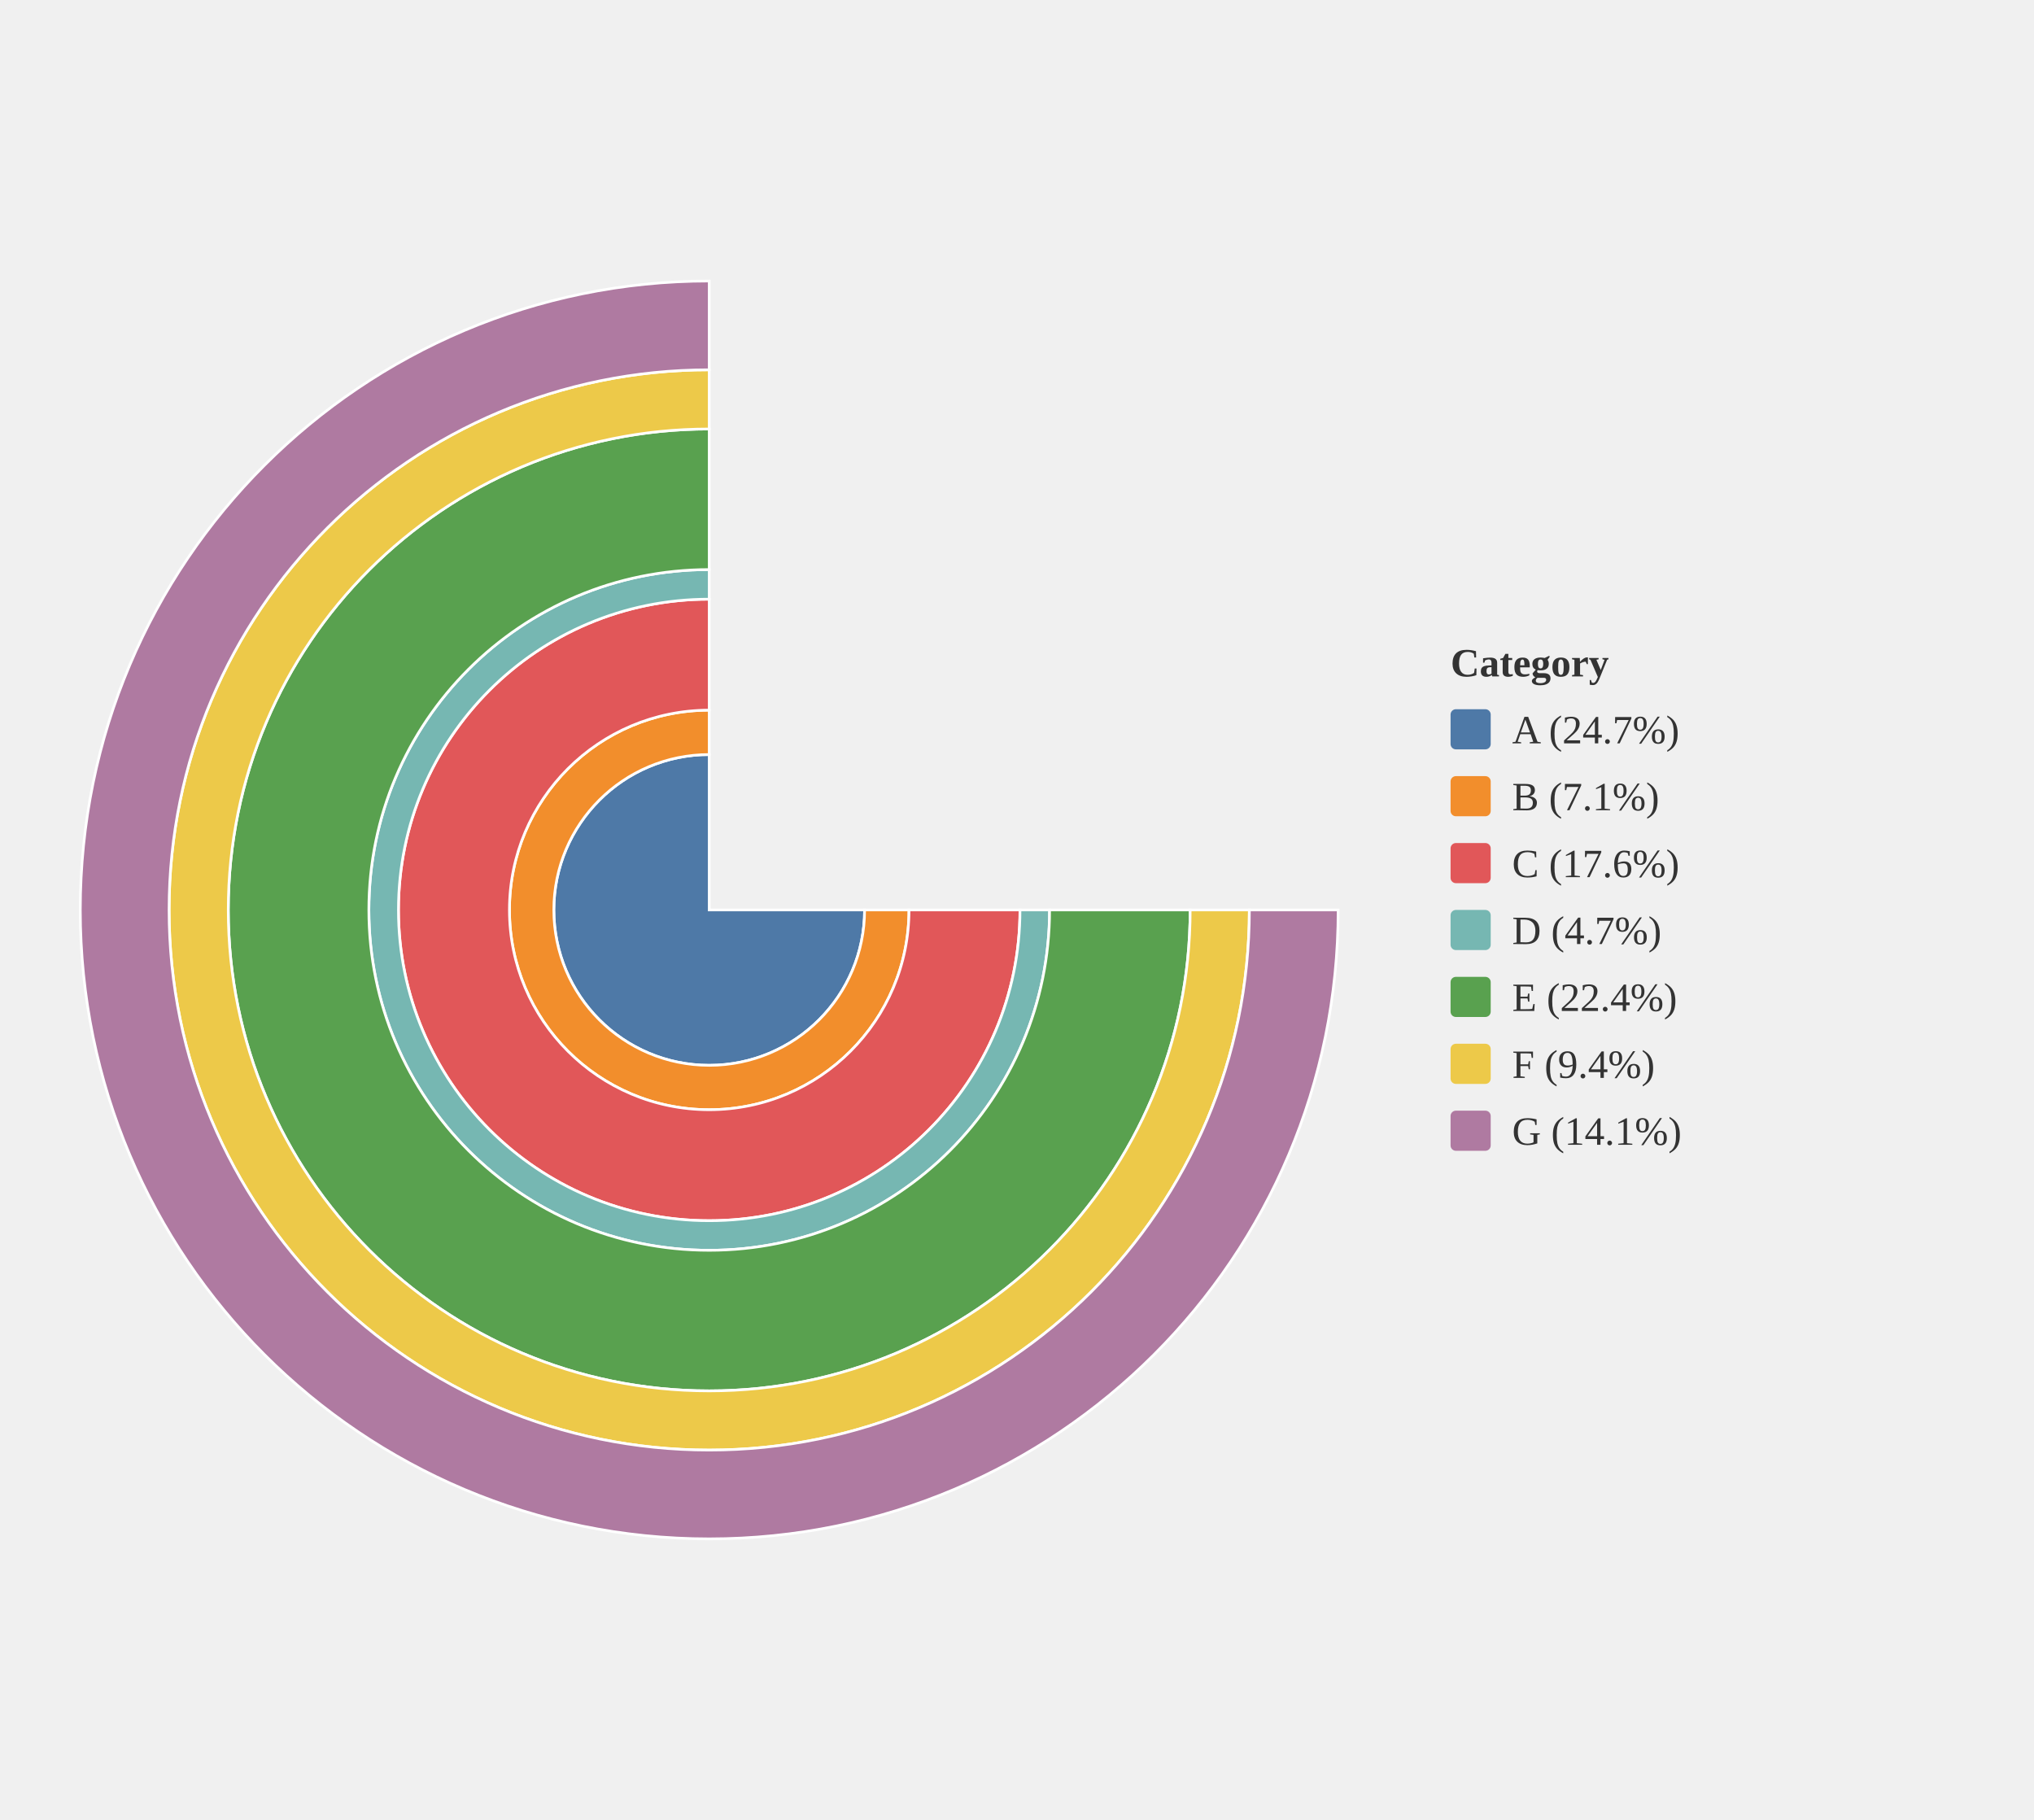
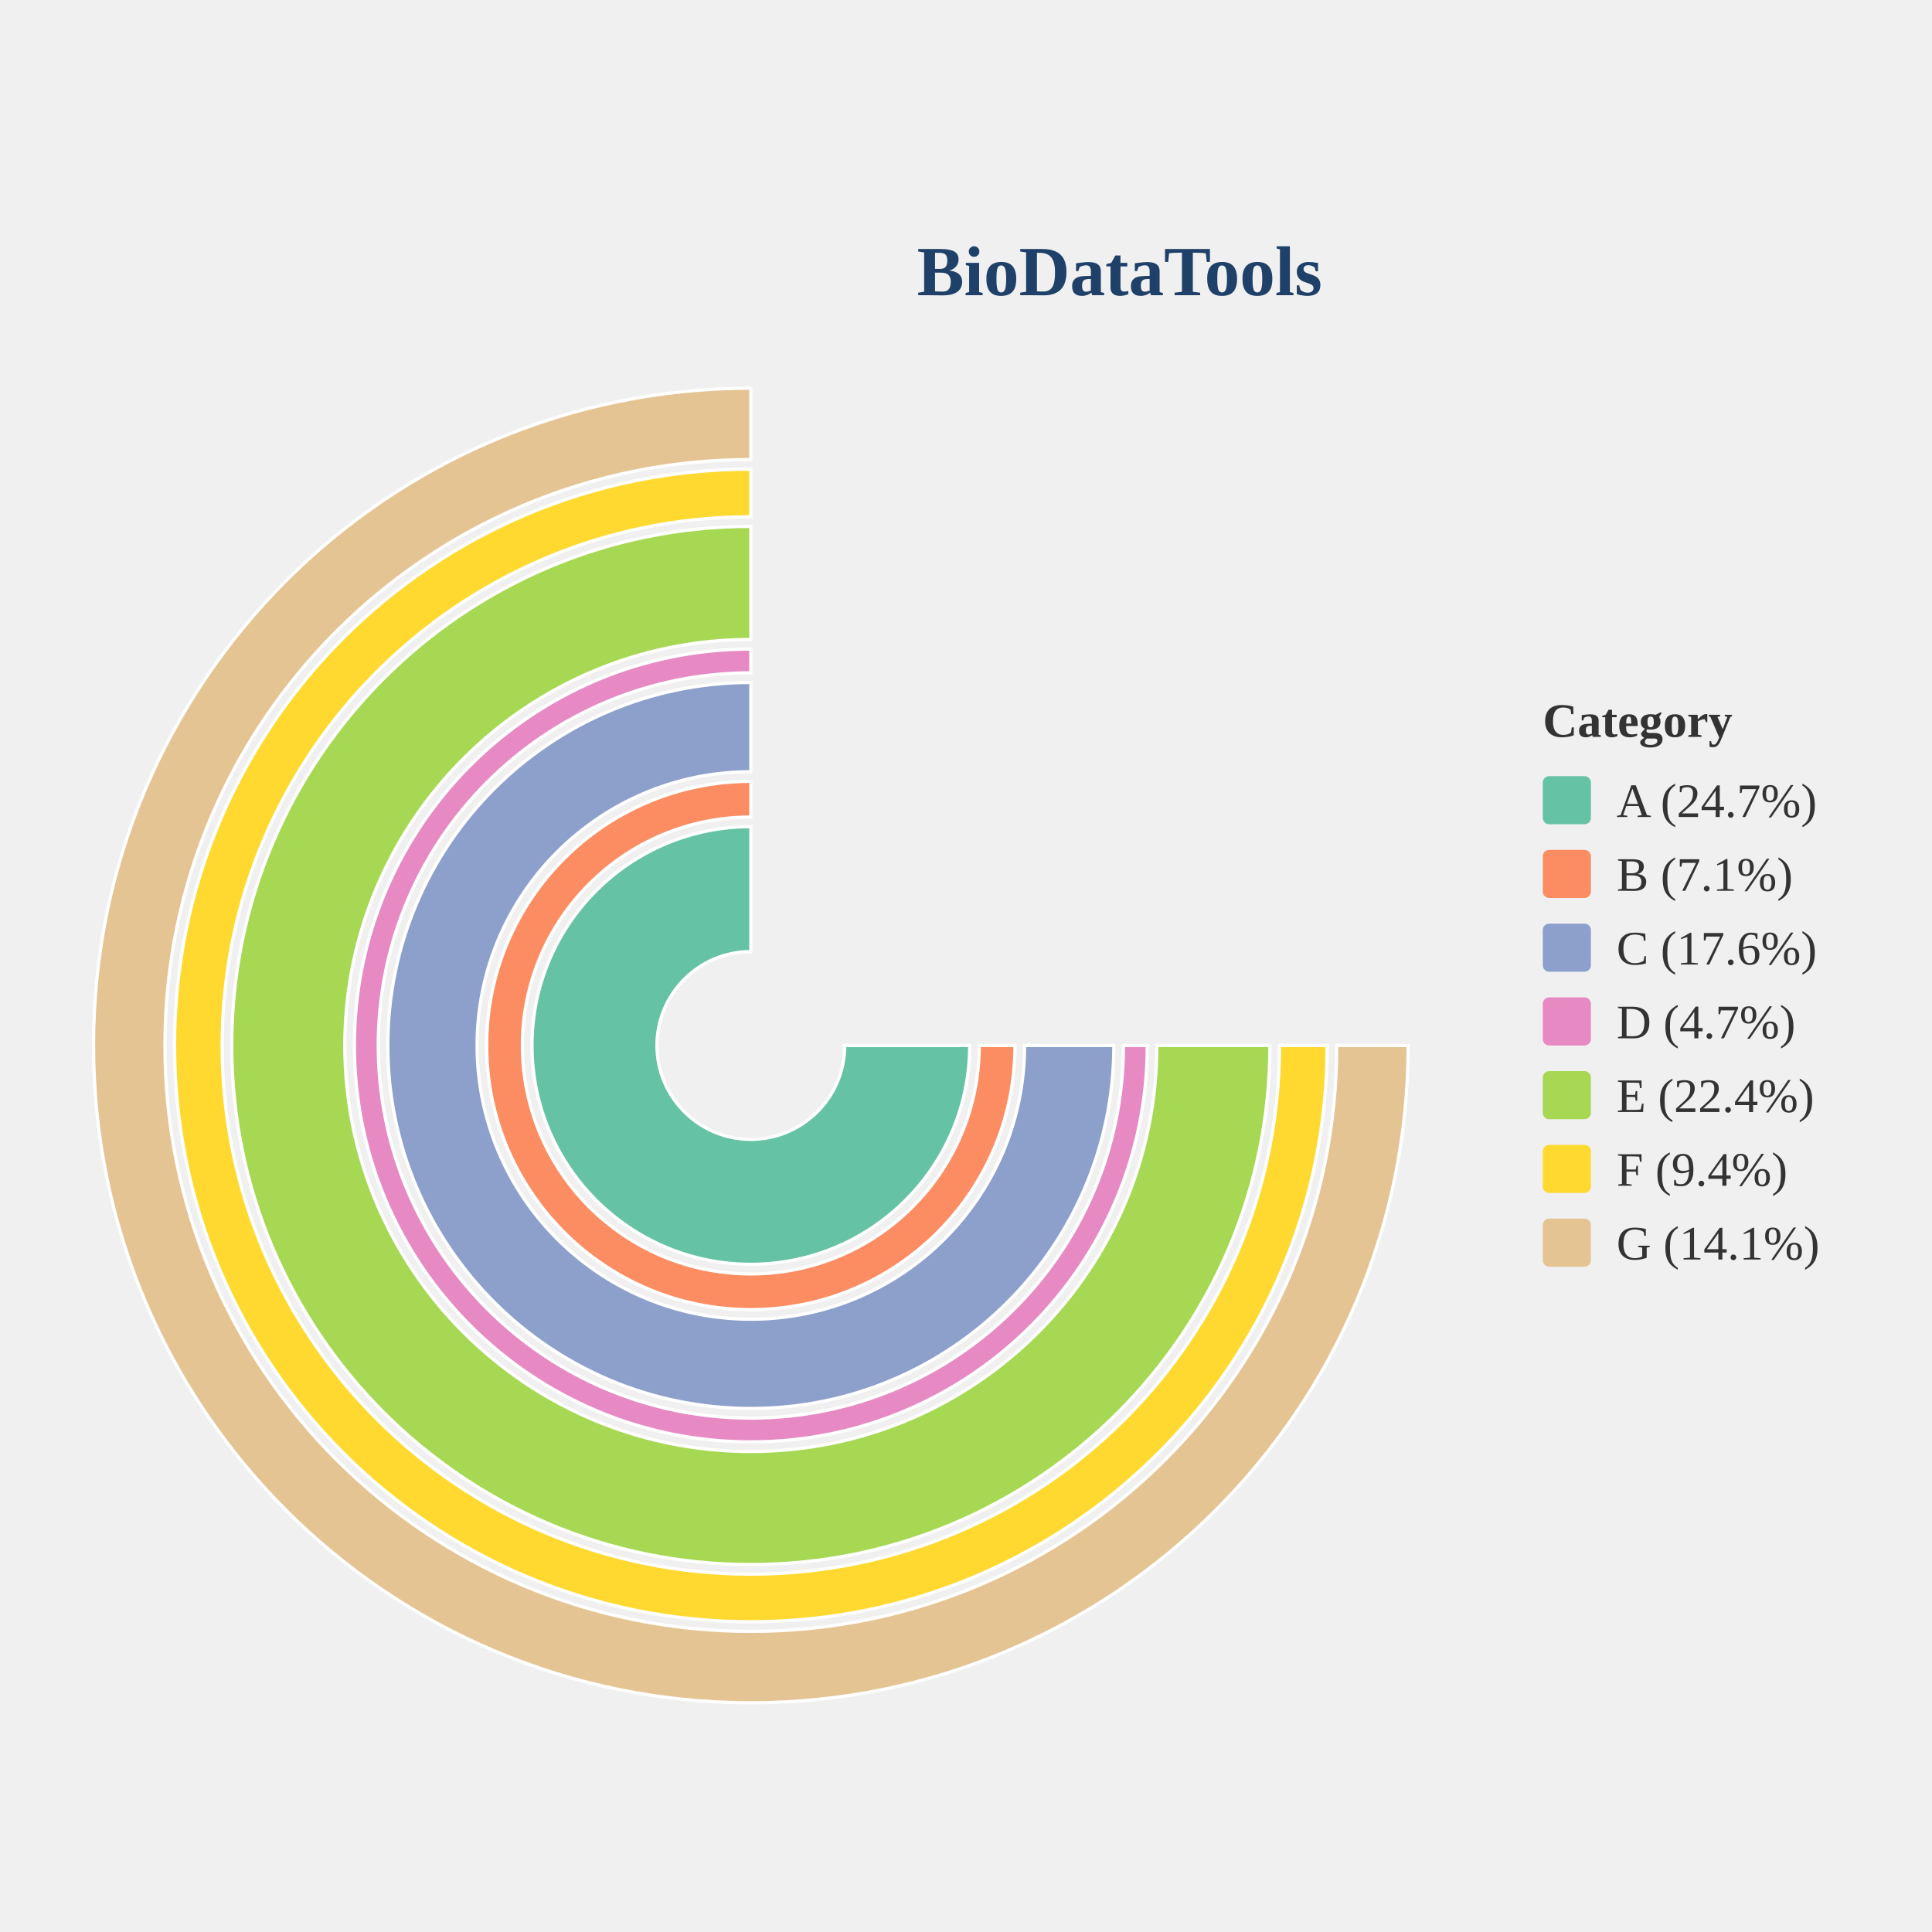
- <svg xmlns="http://www.w3.org/2000/svg" width="760" height="680" viewBox="0 0 760 680" style="background: rgb(255, 255, 255); font-family: &quot;Times New Roman&quot;;">
-   <g transform="translate(265,340)">
-     <path class="concentric-ring" d="M58.059,0A58.059,58.059,0,1,1,0,-58.059L0,0Z" fill="#4e79a7" stroke="#ffffff" stroke-width="1" style="cursor: pointer;" transform="scale(1,1)" />
-     <path class="concentric-ring" d="M74.647,0A74.647,74.647,0,1,1,0,-74.647L0,-58.059A58.059,58.059,0,1,0,58.059,0Z" fill="#f28e2c" stroke="#ffffff" stroke-width="1" style="cursor: pointer;" transform="scale(1,1)" />
-     <path class="concentric-ring" d="M116.118,0A116.118,116.118,0,1,1,0,-116.118L0,-74.647A74.647,74.647,0,1,0,74.647,0Z" fill="#e15759" stroke="#ffffff" stroke-width="1" style="cursor: pointer;" transform="scale(1,1)" />
-     <path class="concentric-ring" d="M127.176,0A127.176,127.176,0,1,1,0,-127.176L0,-116.118A116.118,116.118,0,1,0,116.118,0Z" fill="#76b7b2" stroke="#ffffff" stroke-width="1" style="cursor: pointer;" transform="scale(1,1)" />
-     <path class="concentric-ring" d="M179.706,0A179.706,179.706,0,1,1,0,-179.706L0,-127.176A127.176,127.176,0,1,0,127.176,0Z" fill="#59a14f" stroke="#ffffff" stroke-width="1" style="cursor: pointer;" transform="scale(1,1)" />
-     <path class="concentric-ring" d="M201.824,0A201.824,201.824,0,1,1,0,-201.824L0,-179.706A179.706,179.706,0,1,0,179.706,0Z" fill="#edc949" stroke="#ffffff" stroke-width="1" style="cursor: pointer;" transform="scale(1,1)" />
-     <path class="concentric-ring" d="M235,0A235,235,0,1,1,0,-235L0,-201.824A201.824,201.824,0,1,0,201.824,0Z" fill="#af7aa1" stroke="#ffffff" stroke-width="1" style="cursor: pointer;" transform="scale(1,1)" />
-   </g>
-   <g class="chart-legend">
-     <text x="542" y="247.5" dy="0.35em" font-size="15" font-weight="bold" font-style="normal" fill="#333">Category</text>
-     <rect x="542" y="265" width="15" height="15" rx="2" fill="#4e79a7" />
-     <text x="565" y="272.5" dy="0.35em" font-size="15" font-weight="normal" font-style="normal" fill="#333">A (24.7%)</text>
-     <rect x="542" y="290" width="15" height="15" rx="2" fill="#f28e2c" />
-     <text x="565" y="297.5" dy="0.35em" font-size="15" font-weight="normal" font-style="normal" fill="#333">B (7.1%)</text>
-     <rect x="542" y="315" width="15" height="15" rx="2" fill="#e15759" />
-     <text x="565" y="322.5" dy="0.35em" font-size="15" font-weight="normal" font-style="normal" fill="#333">C (17.6%)</text>
-     <rect x="542" y="340" width="15" height="15" rx="2" fill="#76b7b2" />
-     <text x="565" y="347.5" dy="0.35em" font-size="15" font-weight="normal" font-style="normal" fill="#333">D (4.7%)</text>
-     <rect x="542" y="365" width="15" height="15" rx="2" fill="#59a14f" />
-     <text x="565" y="372.5" dy="0.35em" font-size="15" font-weight="normal" font-style="normal" fill="#333">E (22.4%)</text>
-     <rect x="542" y="390" width="15" height="15" rx="2" fill="#edc949" />
-     <text x="565" y="397.5" dy="0.35em" font-size="15" font-weight="normal" font-style="normal" fill="#333">F (9.4%)</text>
-     <rect x="542" y="415" width="15" height="15" rx="2" fill="#af7aa1" />
-     <text x="565" y="422.5" dy="0.35em" font-size="15" font-weight="normal" font-style="normal" fill="#333">G (14.1%)</text>
+ <svg xmlns="http://www.w3.org/2000/svg" width="700" height="700" viewBox="0 0 700 700" style="background: rgb(255, 255, 255); font-family: &quot;Times New Roman&quot;; overflow: hidden; cursor: grab; touch-action: none;">
+   <g class="viewport" transform="translate(-0.9579533,-46.38946) scale(1.161704)">
+     <text class="chart-title" x="350" y="132" text-anchor="middle" font-size="22" font-weight="bold" font-style="normal" fill="#1f4068">BioDataTools</text>
+     <g transform="translate(235,366)">
+       <path class="concentric-ring" d="M68.25,0A68.25,68.25,0,1,1,0,-68.25L0,-29.286A29.286,29.286,0,1,0,29.286,0Z" fill="#66c2a5" stroke="#ffffff" stroke-width="1" style="cursor: pointer;" />
+       <path class="concentric-ring" d="M82.383,0A82.383,82.383,0,1,1,0,-82.383L0,-71.25A71.25,71.25,0,1,0,71.25,0Z" fill="#fc8d62" stroke="#ffffff" stroke-width="1" style="cursor: pointer;" />
+       <path class="concentric-ring" d="M113.215,0A113.215,113.215,0,1,1,0,-113.215L0,-85.383A85.383,85.383,0,1,0,85.383,0Z" fill="#8da0cb" stroke="#ffffff" stroke-width="1" style="cursor: pointer;" transform="scale(1,1)" />
+       <path class="concentric-ring" d="M123.637,0A123.637,123.637,0,1,1,0,-123.637L0,-116.215A116.215,116.215,0,1,0,116.215,0Z" fill="#e78ac3" stroke="#ffffff" stroke-width="1" style="cursor: pointer;" transform="scale(1,1)" />
+       <path class="concentric-ring" d="M161.891,0A161.891,161.891,0,1,1,0,-161.891L0,-126.637A126.637,126.637,0,1,0,126.637,0Z" fill="#a6d854" stroke="#ffffff" stroke-width="1" style="cursor: pointer;" transform="scale(1,1)" />
+       <path class="concentric-ring" d="M179.734,0A179.734,179.734,0,1,1,0,-179.734L0,-164.891A164.891,164.891,0,1,0,164.891,0Z" fill="#ffd92f" stroke="#ffffff" stroke-width="1" style="cursor: pointer;" transform="scale(1,1)" />
+       <path class="concentric-ring" d="M205,0A205,205,0,1,1,0,-205L0,-182.734A182.734,182.734,0,1,0,182.734,0Z" fill="#e5c494" stroke="#ffffff" stroke-width="1" style="cursor: pointer;" transform="scale(1,1)" />
+     </g>
+     <g class="chart-legend">
+       <text x="482" y="264.5" text-anchor="start" dy="0.35em" font-size="15" font-weight="bold" font-style="normal" fill="#333">Category</text>
+       <rect x="482" y="282" width="15" height="15" rx="2" fill="#66c2a5" />
+       <text x="505" y="289.5" dy="0.35em" font-size="15" font-weight="normal" font-style="normal" fill="#333">A (24.7%)</text>
+       <rect x="482" y="305" width="15" height="15" rx="2" fill="#fc8d62" />
+       <text x="505" y="312.5" dy="0.35em" font-size="15" font-weight="normal" font-style="normal" fill="#333">B (7.1%)</text>
+       <rect x="482" y="328" width="15" height="15" rx="2" fill="#8da0cb" />
+       <text x="505" y="335.5" dy="0.35em" font-size="15" font-weight="normal" font-style="normal" fill="#333">C (17.6%)</text>
+       <rect x="482" y="351" width="15" height="15" rx="2" fill="#e78ac3" />
+       <text x="505" y="358.5" dy="0.35em" font-size="15" font-weight="normal" font-style="normal" fill="#333">D (4.7%)</text>
+       <rect x="482" y="374" width="15" height="15" rx="2" fill="#a6d854" />
+       <text x="505" y="381.5" dy="0.35em" font-size="15" font-weight="normal" font-style="normal" fill="#333">E (22.4%)</text>
+       <rect x="482" y="397" width="15" height="15" rx="2" fill="#ffd92f" />
+       <text x="505" y="404.5" dy="0.35em" font-size="15" font-weight="normal" font-style="normal" fill="#333">F (9.4%)</text>
+       <rect x="482" y="420" width="15" height="15" rx="2" fill="#e5c494" />
+       <text x="505" y="427.5" dy="0.35em" font-size="15" font-weight="normal" font-style="normal" fill="#333">G (14.1%)</text>
+     </g>
  </g>
</svg>
